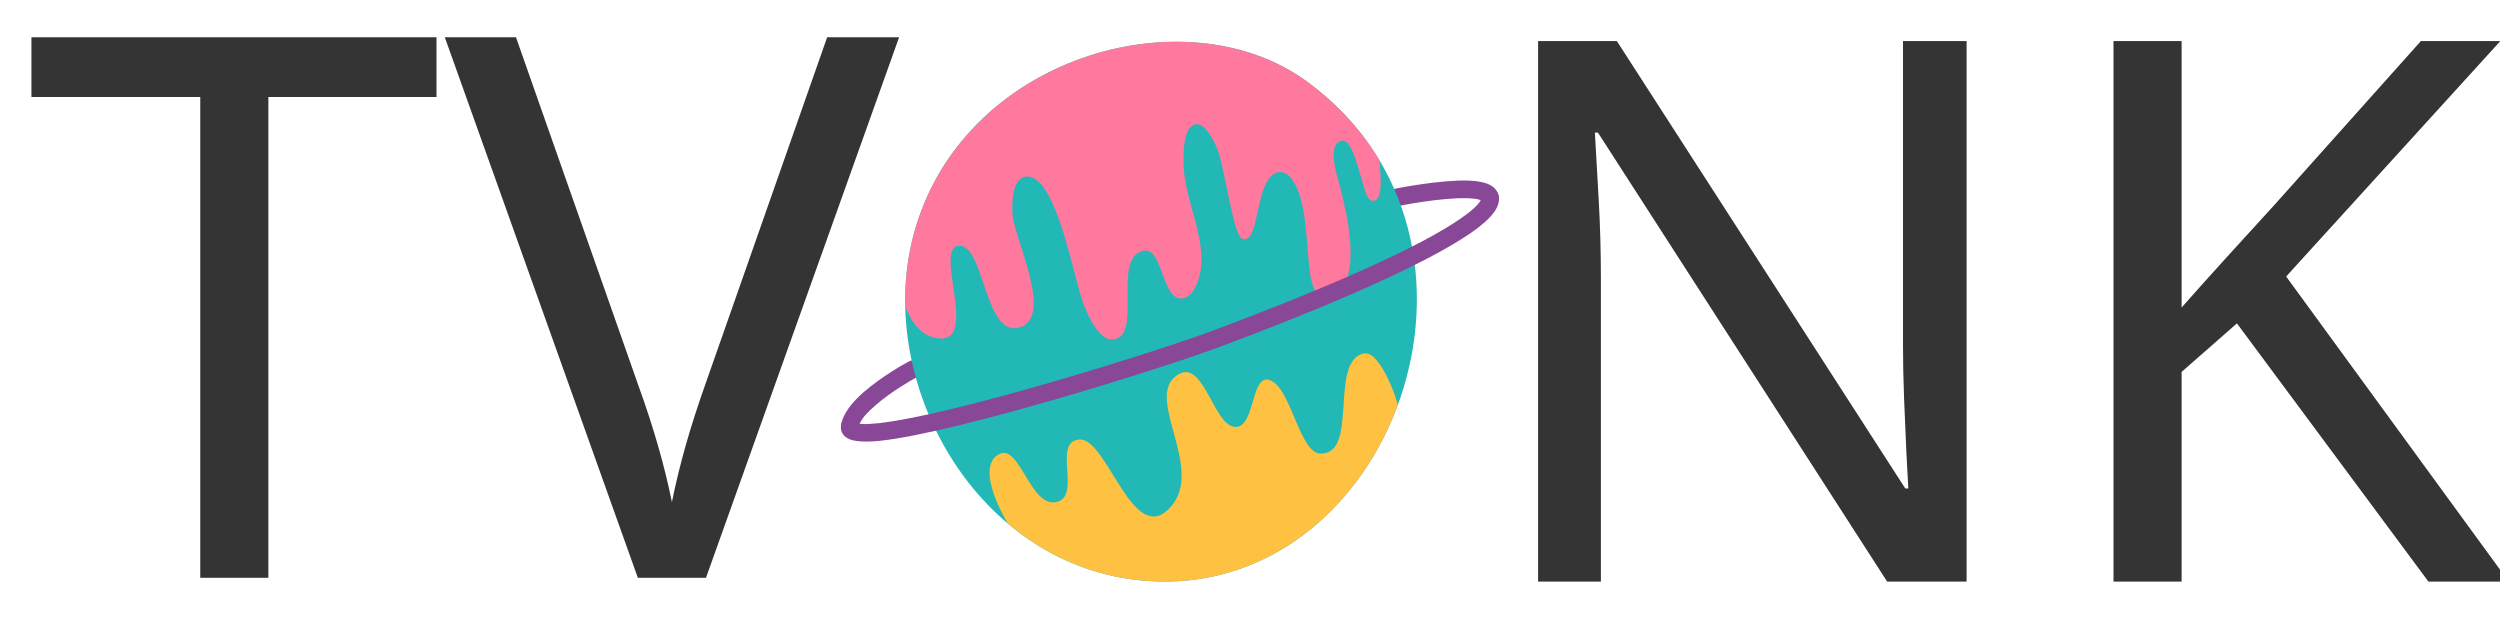
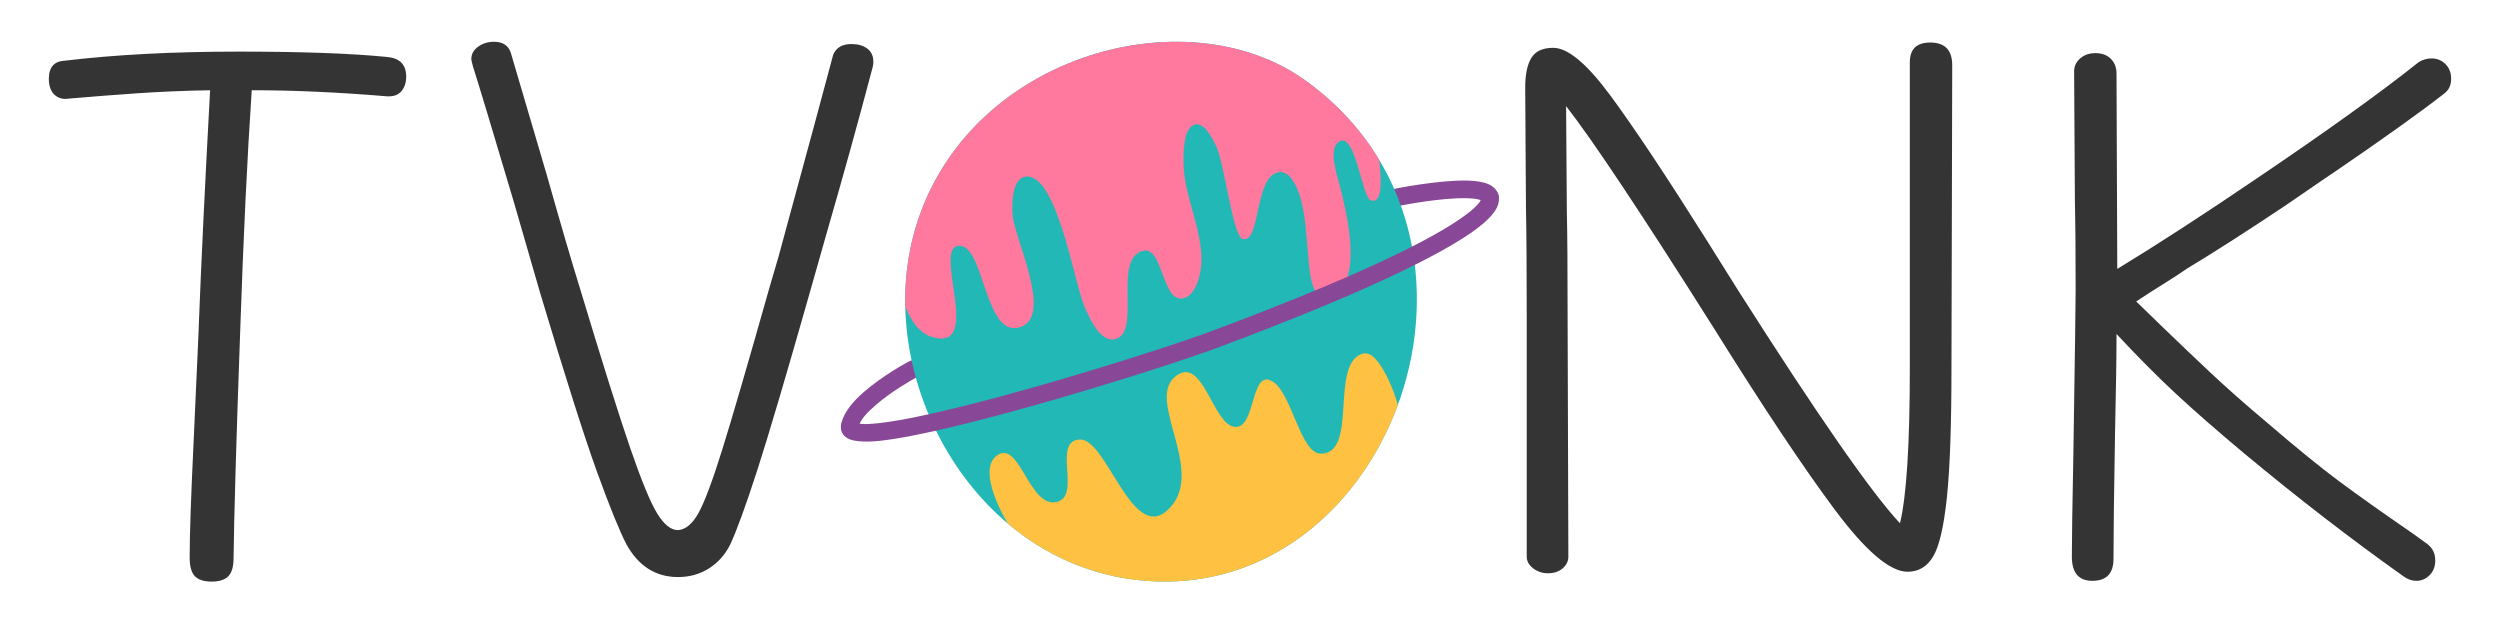
<svg xmlns="http://www.w3.org/2000/svg" width="100%" height="100%" viewBox="0 0 500 127" version="1.1" xml:space="preserve" style="fill-rule:evenodd;clip-rule:evenodd;stroke-linejoin:round;stroke-miterlimit:2;">
-   <rect id="logo4" x="0" y="-0" width="500" height="126.187" style="fill:none;" />
+   <rect id="logo4" x="0" y="0" width="500" height="126.187" style="fill:none;" />
  <g>
-     <text x="4.77px" y="115.562px" style="font-family:'Mali-Light', 'Mali';font-weight:300;font-size:151.424px;fill:#343434;">TV</text>
-     <text x="292.928px" y="116.319px" style="font-family:'Mali-Light', 'Mali';font-weight:300;font-size:151.424px;fill:#343434;">NK</text>
+     <g>
+       <path d="M77.302,11.382c2.625,0.202 3.937,1.514 3.937,3.937c-0,1.211 -0.328,2.196 -0.984,2.953c-0.657,0.757 -1.641,1.085 -2.953,0.984c-9.691,-0.808 -18.676,-1.211 -26.954,-1.211c-0.908,13.628 -1.665,29.325 -2.271,47.093c-0.808,22.41 -1.262,37.906 -1.363,46.487c0,1.716 -0.353,2.927 -1.06,3.634c-0.706,0.707 -1.817,1.06 -3.331,1.06c-1.514,-0 -2.625,-0.353 -3.331,-1.06c-0.707,-0.707 -1.06,-1.969 -1.06,-3.786c-0,-4.341 0.252,-11.811 0.757,-22.41c0.807,-17.667 1.161,-25.591 1.06,-23.774c0.504,-13.022 1.262,-28.771 2.271,-47.244c-5.249,0.101 -10.07,0.303 -14.461,0.605c-4.391,0.303 -8.959,0.657 -13.704,1.06c-1.211,0.202 -2.195,-0.05 -2.953,-0.757c-0.757,-0.706 -1.135,-1.766 -1.135,-3.18c-0,-2.322 1.06,-3.533 3.18,-3.634c10.095,-1.211 21.704,-1.817 34.827,-1.817c12.518,0 22.36,0.353 29.528,1.06Z" style="fill:#343434;fill-rule:nonzero;" />
+       <path d="M135.6,115.41c-4.442,0 -7.874,-2.17 -10.297,-6.511c-1.413,-2.726 -3.382,-7.571 -5.905,-14.537c-2.524,-6.965 -6.31,-18.877 -11.357,-35.736l-5.3,-18.322c-4.139,-13.931 -6.864,-22.966 -8.177,-27.105c-0.202,-0.807 -0.303,-1.262 -0.303,-1.363c0,-1.009 0.455,-1.842 1.363,-2.498c0.909,-0.656 1.969,-0.984 3.18,-0.984c1.716,-0 2.827,0.706 3.331,2.119l7.269,24.683c2.826,9.994 4.997,17.413 6.511,22.259c4.442,14.739 7.798,25.414 10.07,32.026c2.271,6.612 4.088,11.029 5.451,13.25c1.363,2.221 2.751,3.331 4.164,3.331c1.514,-0.101 2.877,-1.237 4.089,-3.407c1.211,-2.17 2.801,-6.41 4.769,-12.72c1.969,-6.309 5.124,-17.136 9.464,-32.48l1.817,-6.208c6.158,-22.613 9.793,-36.039 10.903,-40.279c0.606,-1.414 1.817,-2.12 3.634,-2.12c1.313,-0 2.372,0.303 3.18,0.908c0.808,0.606 1.211,1.464 1.211,2.575c0,0.504 -0.05,0.908 -0.151,1.211c-2.827,10.701 -5.905,21.805 -9.237,33.313l-3.18,11.206c-4.845,17.06 -8.404,29.098 -10.675,36.114c-2.271,7.016 -4.063,11.937 -5.376,14.764c-1.009,2.019 -2.422,3.609 -4.24,4.77c-1.817,1.161 -3.886,1.741 -6.208,1.741Z" style="fill:#343434;fill-rule:nonzero;" />
+     </g>
+     <g>
+       <path d="M386.054,8.505c2.927,-0 4.391,1.514 4.391,4.543l-0.152,60.569c0,11.408 -0.302,20.013 -0.908,25.818c-0.606,5.805 -1.514,9.742 -2.726,11.811c-1.211,2.07 -2.927,3.104 -5.148,3.104c-3.533,0 -8.404,-4.164 -14.613,-12.492c-6.208,-8.328 -14.259,-20.417 -24.152,-36.266c-14.536,-23.017 -24.379,-37.806 -29.527,-44.367l0.151,21.048c0.101,4.542 0.151,11.457 0.151,20.745l0.152,48.304c-0,0.908 -0.379,1.691 -1.136,2.347c-0.757,0.656 -1.741,0.984 -2.953,0.984c-1.11,0 -2.094,-0.328 -2.952,-0.984c-0.858,-0.656 -1.287,-1.439 -1.287,-2.347l-0,-48.153c-0,-9.489 -0.051,-16.657 -0.152,-21.502l-0.151,-24.228c-0,-2.524 0.404,-4.467 1.211,-5.83c0.808,-1.363 2.271,-2.044 4.391,-2.044c2.928,-0 6.739,3.18 11.433,9.54c4.694,6.359 11.079,15.95 19.155,28.77l6.36,10.146c15.849,24.934 26.65,40.48 32.405,46.638c1.312,-5.451 1.968,-15.798 1.968,-31.042l0,-61.175c0,-2.625 1.363,-3.937 4.089,-3.937Z" style="fill:#343434;fill-rule:nonzero;" />
+       <path d="M486.296,11.685c1.111,-0 2.044,0.378 2.802,1.136c0.757,0.757 1.135,1.741 1.135,2.952c0,1.313 -0.505,2.322 -1.514,3.029c-4.644,3.634 -12.063,8.934 -22.259,15.899c0.101,-0.101 -3.079,2.07 -9.54,6.512c-7.874,5.249 -14.335,9.388 -19.382,12.416c-1.616,1.111 -3.281,2.196 -4.997,3.256c-1.716,1.06 -3.483,2.196 -5.3,3.407l4.997,4.846c3.129,3.028 6.385,6.132 9.767,9.312c3.381,3.18 7.243,6.587 11.584,10.221c5.754,4.947 10.498,8.808 14.233,11.584c3.736,2.776 8.682,6.284 14.84,10.524l2.726,1.969c1.11,0.807 1.665,1.918 1.665,3.331c0,1.211 -0.378,2.196 -1.135,2.953c-0.757,0.757 -1.641,1.135 -2.65,1.135c-0.909,0 -1.767,-0.302 -2.574,-0.908c-10.398,-7.369 -20.998,-15.546 -31.8,-24.531c-5.552,-4.643 -10.145,-8.656 -13.779,-12.038c-3.634,-3.382 -7.571,-7.344 -11.811,-11.887c-0,4.543 -0.101,11.256 -0.303,20.14c-0.202,11.71 -0.303,19.988 -0.303,24.833c0,2.928 -1.413,4.391 -4.24,4.391c-2.725,0 -4.088,-1.615 -4.088,-4.845c-0,-3.331 0.101,-10.146 0.303,-20.442c0.303,-19.383 0.454,-30.336 0.454,-32.859c-0,-8.076 -0.051,-14.184 -0.151,-18.323l-0.152,-25.439c0,-1.009 0.404,-1.867 1.211,-2.574c0.808,-0.707 1.818,-1.06 3.029,-1.06c1.312,-0 2.347,0.378 3.104,1.136c0.757,0.757 1.136,1.741 1.136,2.952l0.151,39.068c7.975,-4.846 17.313,-10.903 28.014,-18.171c14.032,-9.489 24.783,-17.212 32.253,-23.168c0.808,-0.505 1.666,-0.757 2.574,-0.757Z" style="fill:#343434;fill-rule:nonzero;" />
+     </g>
    <g>
      <g>
        <path d="M183.394,75.431l-0.162,0.084c-1.099,0.586 -4.948,2.792 -7.994,5.416c-1.745,1.504 -3.307,3.075 -3.534,4.591c-0.145,0.963 -1.044,1.628 -2.008,1.484c-0.963,-0.145 -1.628,-1.044 -1.483,-2.008c0.25,-1.672 1.421,-3.518 3.116,-5.245c3.396,-3.46 8.849,-6.61 10.241,-7.353c0.517,-0.276 0.855,-0.342 0.894,-0.348c0.85,-0.123 1.305,0.295 1.521,0.517c0.289,0.298 0.461,0.661 0.494,1.099c0.02,0.274 0.011,0.708 -0.345,1.187c-0.198,0.265 -0.455,0.458 -0.74,0.576Zm-1.864,-0.326c0.226,0.216 0.635,0.516 1.32,0.455c-0.41,0.031 -0.832,-0.08 -1.186,-0.344c-0.047,-0.035 -0.092,-0.072 -0.134,-0.111Zm-0.228,-0.25l0.013,0.016l-0.02,-0.027l0.007,0.011Zm-0.329,-0.794c0.041,0.291 0.148,0.547 0.313,0.771c-0.166,-0.231 -0.272,-0.496 -0.313,-0.771Zm-0.007,-0.049l0.005,0.033l-0.007,-0.054l0.002,0.021Zm-0.007,-0.081l0.001,0.016l-0.002,-0.032l0.001,0.016Zm0.291,-1.11c-0.279,0.411 -0.308,0.783 -0.295,1.042c-0.013,-0.359 0.082,-0.724 0.295,-1.042Z" style="fill:#894797;" />
        <path d="M296.355,40.126c-0.132,-0.057 -0.457,-0.194 -0.704,-0.25c-0.603,-0.138 -1.336,-0.206 -2.146,-0.231c-5.312,-0.168 -13.618,1.518 -13.618,1.518c-0.955,0.193 -1.886,-0.426 -2.079,-1.381c-0.193,-0.955 0.426,-1.887 1.381,-2.079c0,-0 8.801,-1.764 14.428,-1.587c1.683,0.053 3.114,0.296 4.073,0.723c1.102,0.492 1.744,1.246 1.988,2.119c0.262,0.938 -0.287,1.913 -1.225,2.175c-0.863,0.241 -1.756,-0.204 -2.098,-1.007Z" style="fill:#894797;" />
      </g>
      <g>
        <path d="M261.313,16.252c-24.37,-17.731 -69.331,-4.84 -78.661,30.951c-7.674,29.442 12.658,66.235 46.355,68.957c49.458,3.994 75.921,-68.174 32.306,-99.908Z" style="fill:#22b8b5;" />
        <path d="M201.617,104.755c7.502,6.316 16.784,10.548 27.39,11.405c24.149,1.95 42.816,-14.258 50.52,-35.051c-0,0 0.025,-0.069 -0,0c0.151,-0.335 -2.092,-7.218 -4.853,-9.747c-0.692,-0.634 -1.588,-0.872 -2.435,-0.537c-6.251,2.47 -0.565,20.024 -8.153,19.899c-3.917,-0.065 -5.721,-11.726 -9.326,-14.257c-4.808,-3.377 -3.385,9.458 -7.891,8.903c-4.389,-0.54 -6.379,-14.851 -11.983,-9.909c-5.429,4.788 5.859,18.298 -0.655,25.82c-7.55,8.719 -12.721,-13.693 -18.301,-13.377c-5.583,0.315 0.452,11.274 -4.577,12.487c-5.339,1.287 -7.377,-11.853 -11.586,-9.532c-5.045,2.781 1.797,13.922 1.86,13.904l-0.01,-0.008Z" style="fill:#ffc141;" />
        <path d="M181.048,61.287c1.109,2.787 2.748,5.371 5.495,6.153c10.02,2.854 0.112,-17.496 5.047,-18.268c5.414,-0.846 5.228,19.414 12.856,16.098c5.931,-2.579 -1.482,-17.528 -1.918,-22.154c-0.203,-2.149 -0.21,-7.63 2.779,-7.809c6.053,-0.364 9.468,20.76 11.464,25.683c0.882,2.173 3.134,7.406 6.073,6.879c5.418,-0.971 0.085,-14.63 4.912,-17.376c5.084,-2.892 4.293,10.809 9.249,9.057c1.332,-0.47 2.125,-2.031 2.585,-3.341c2.577,-7.35 -2.789,-15.889 -2.879,-23.394c-0.023,-1.929 -0.15,-7.198 2.251,-7.905c1.956,-0.576 3.665,3.055 4.317,4.421c1.578,3.306 3.285,17.771 5.184,18.421c3.686,1.263 2.344,-12.356 7.188,-13.307c1.025,-0.201 1.95,0.4 2.588,1.214c3.441,4.39 2.898,14.206 3.886,19.73c0.46,2.571 1.955,5.93 4.818,3.859c5.523,-3.995 2.456,-16.328 1.079,-21.851c-0.478,-1.917 -2.368,-7.227 -0.469,-8.87c3.436,-2.972 4.783,10.71 6.525,11.492c2.283,1.025 2.349,-3.636 1.734,-8.097l0,-0c-3.504,-5.818 -8.292,-11.153 -14.499,-15.67c-24.37,-17.731 -69.331,-4.84 -78.661,30.951c-1.191,4.57 -1.707,9.316 -1.604,14.086l-0,-0.002Z" style="fill:#ff789e;" />
      </g>
      <path d="M296.254,39.812c-0.2,-0.908 0.343,-1.826 1.249,-2.079c0.938,-0.262 1.913,0.287 2.175,1.225c0.23,0.822 0.145,1.816 -0.51,2.942c-0.61,1.049 -1.829,2.343 -3.791,3.82c-6.697,5.045 -22.81,12.979 -51.929,23.84c-11.155,4.161 -52.016,16.934 -67.419,18.596c-3.222,0.347 -5.5,0.104 -6.505,-0.489c-1.065,-0.628 -1.482,-1.531 -1.311,-2.669c0.144,-0.963 1.043,-1.628 2.007,-1.484c0.674,0.101 1.202,0.573 1.409,1.177c0.239,0.046 0.581,0.1 0.883,0.113c0.845,0.035 1.902,-0.025 3.138,-0.158c15.21,-1.641 55.549,-14.285 66.565,-18.394c28.602,-10.668 44.459,-18.396 51.038,-23.352c1.247,-0.939 2.131,-1.75 2.656,-2.462c0.16,-0.218 0.308,-0.541 0.345,-0.626Z" style="fill:#894797;" />
    </g>
  </g>
</svg>
